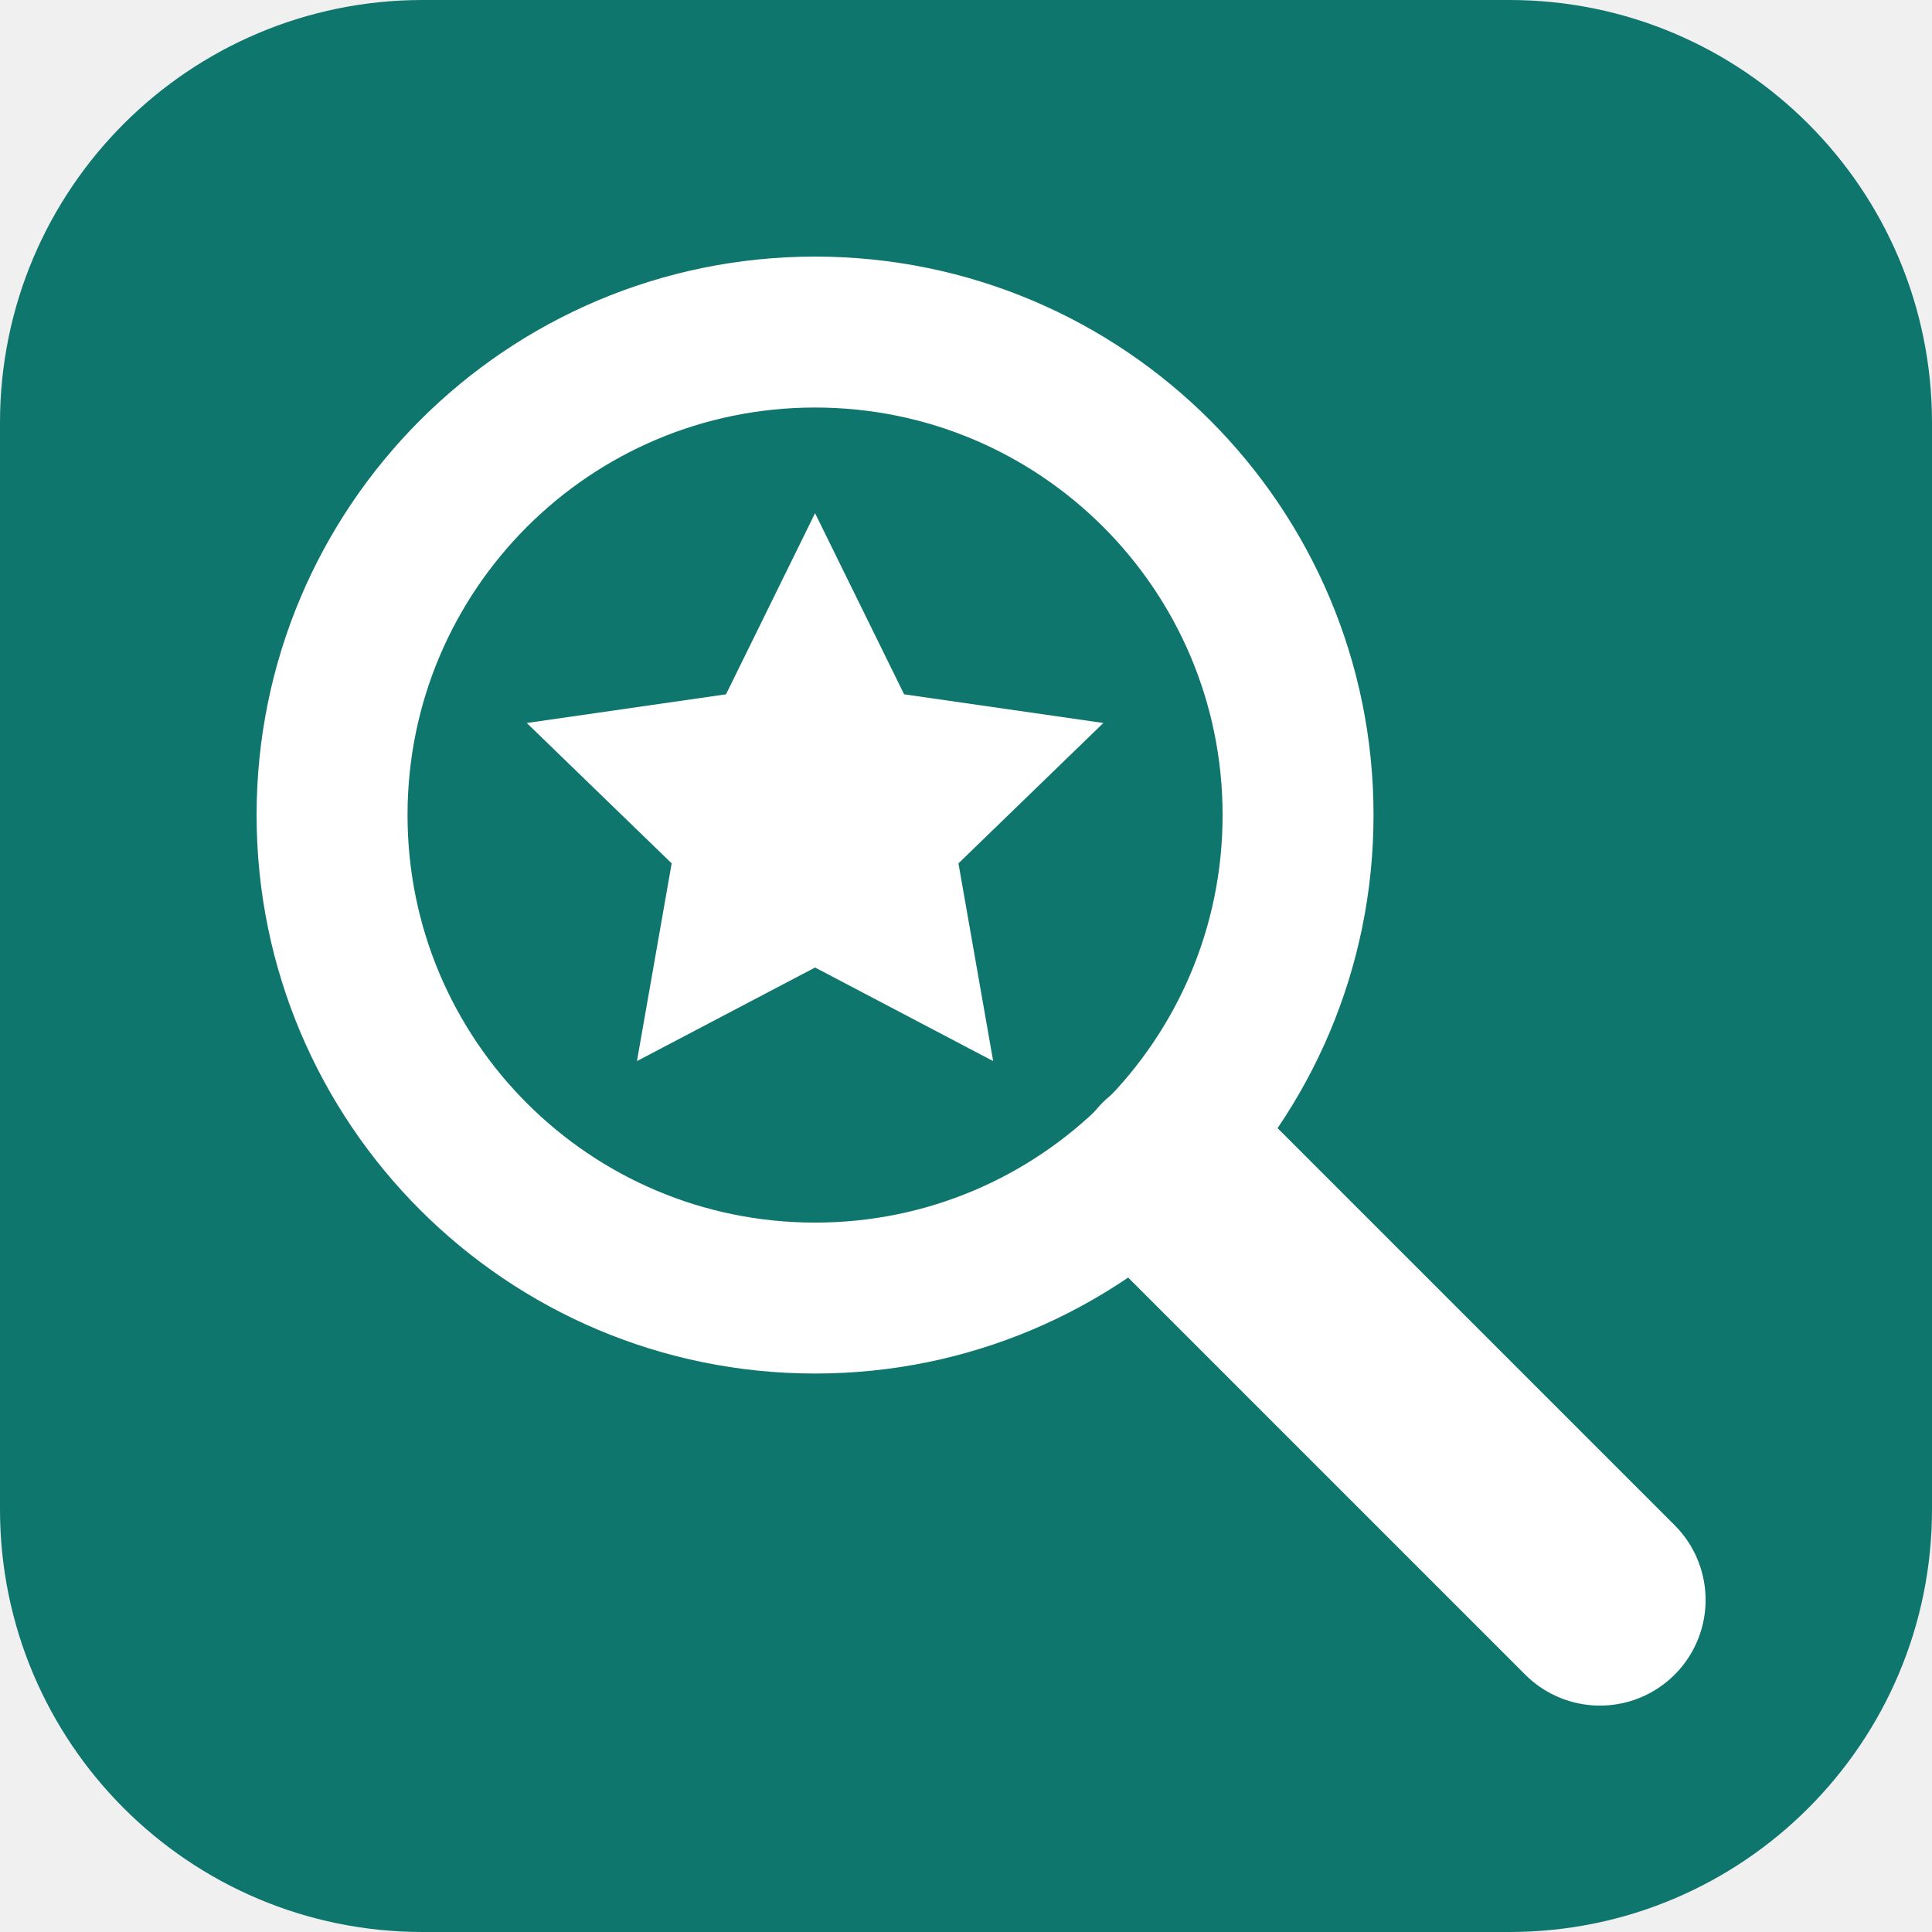
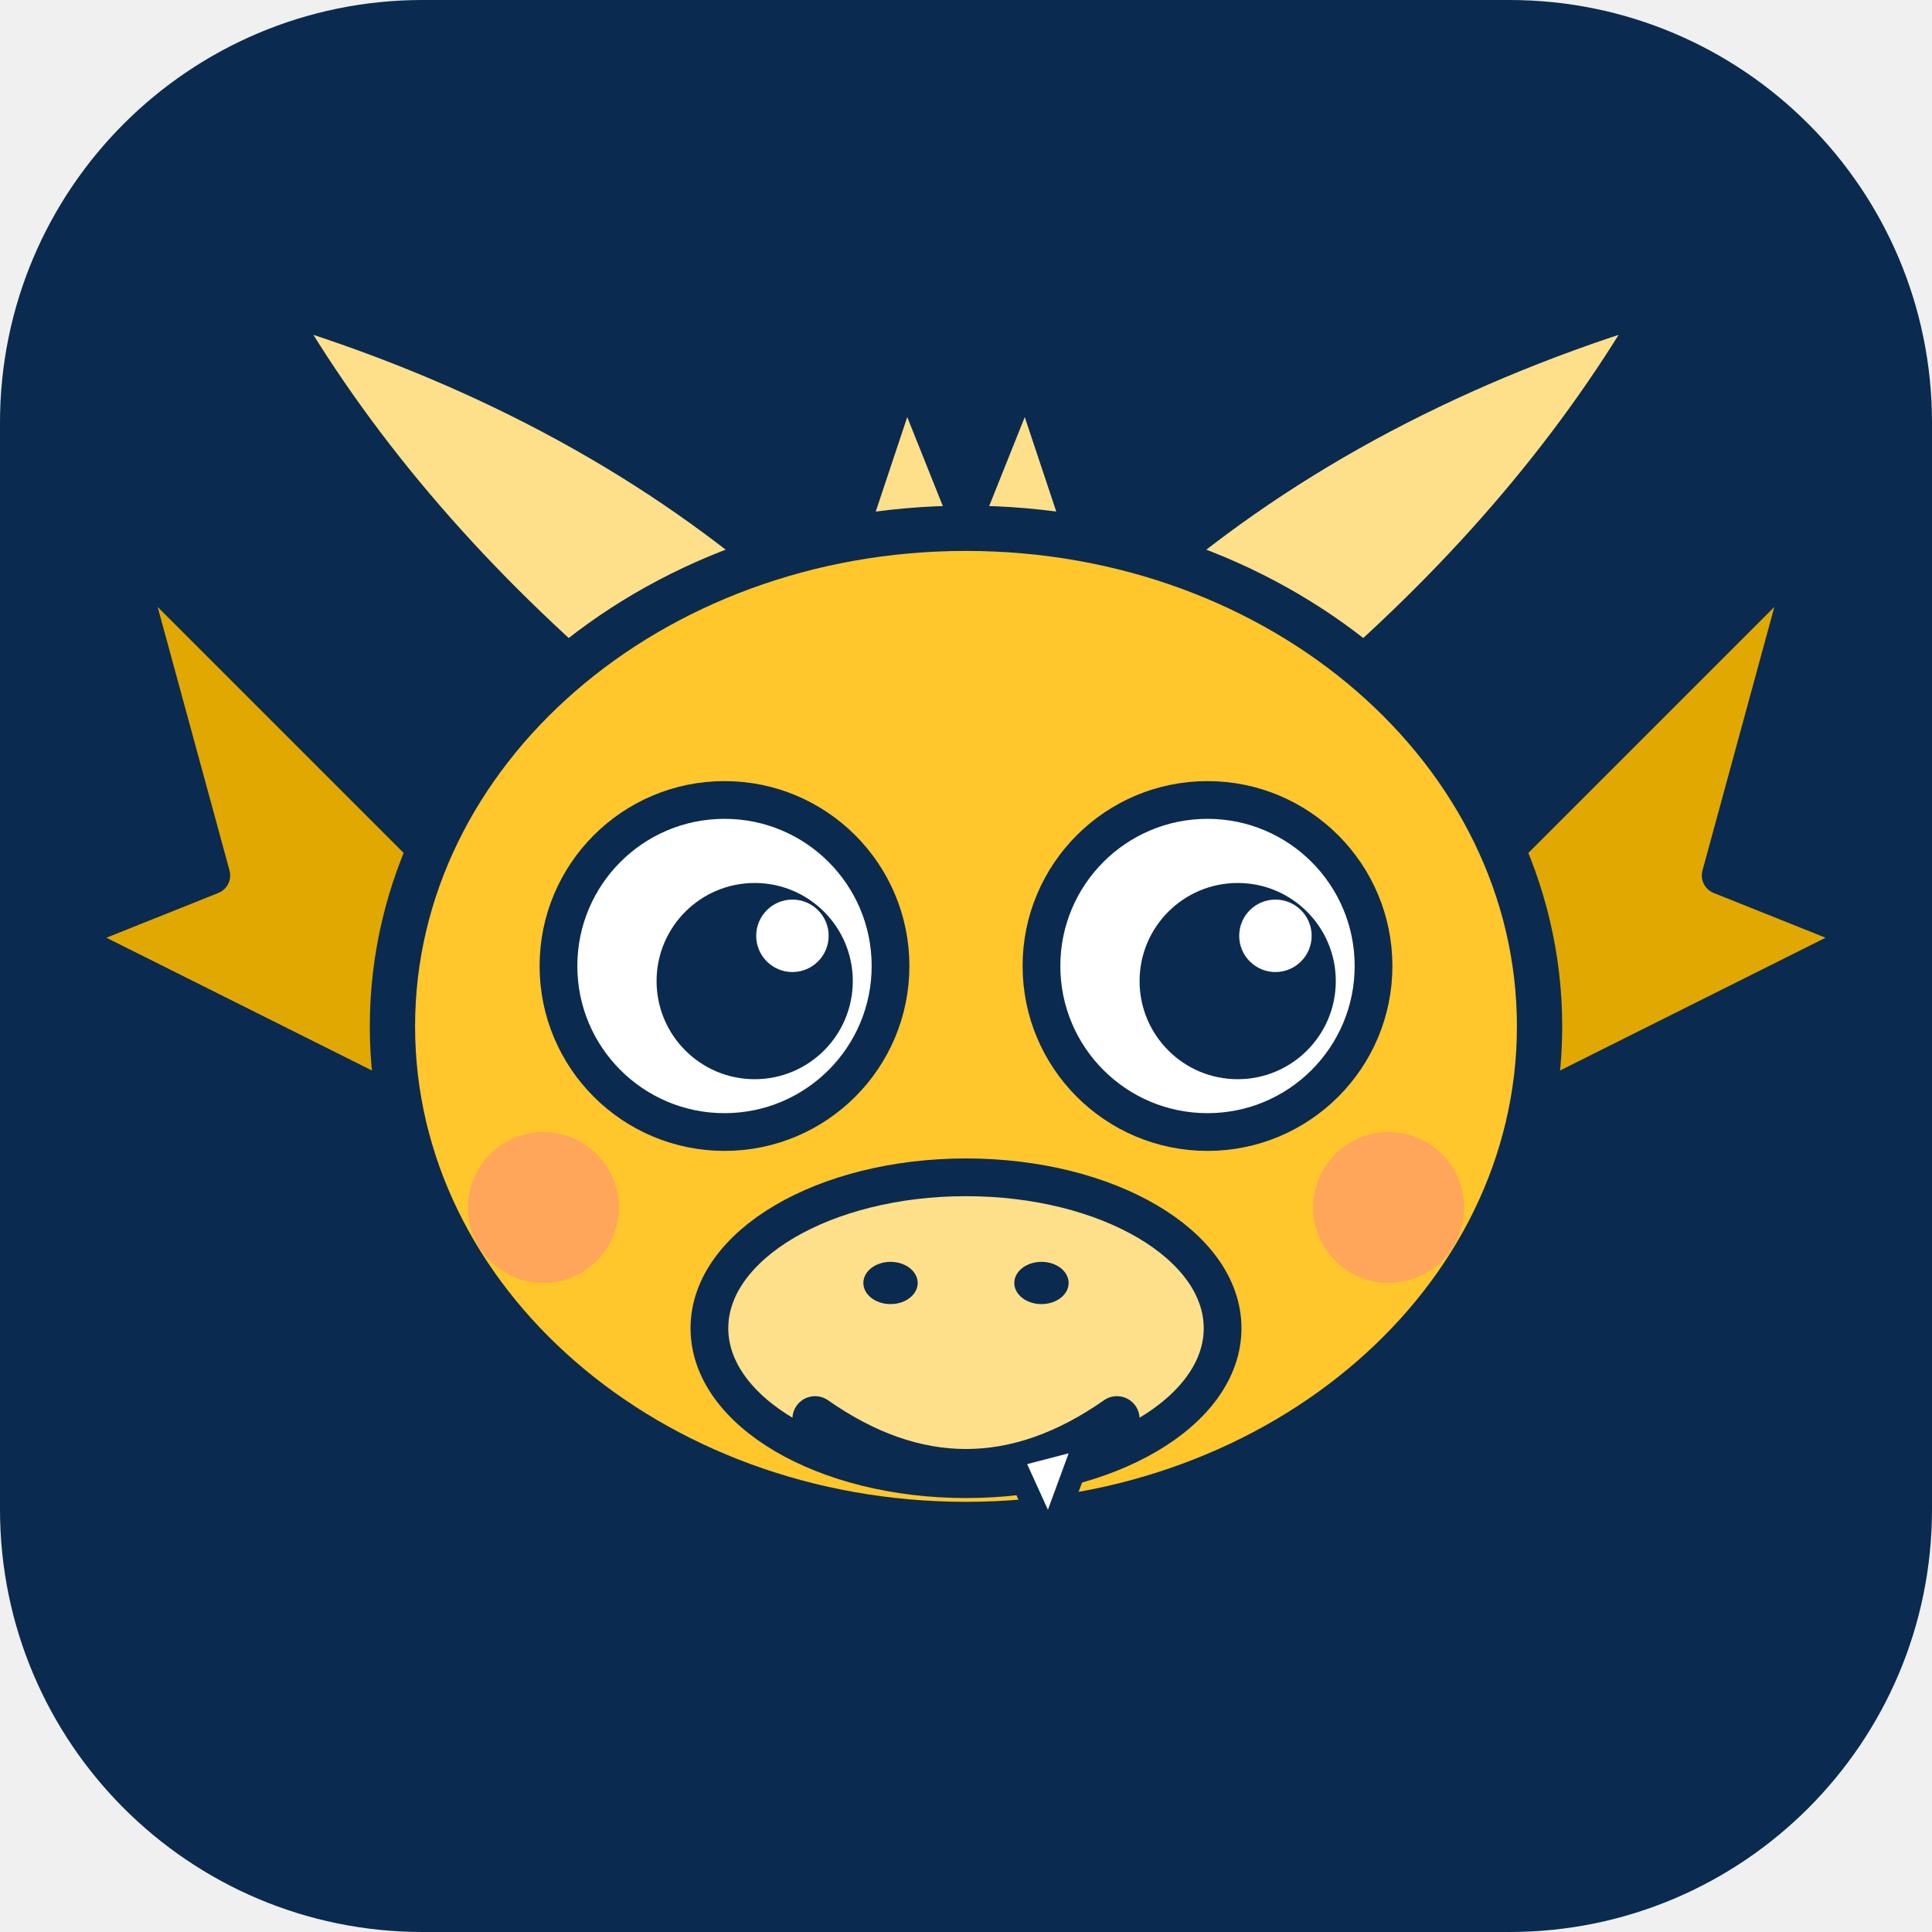
<svg xmlns="http://www.w3.org/2000/svg" viewBox="0 0 128 128">
-   <rect width="128" height="128" rx="28" fill="#0F766E" />
-   <circle cx="54" cy="54" r="32" fill="none" stroke="#FFFFFF" stroke-width="10" />
-   <line x1="78" y1="78" x2="106" y2="106" stroke="#FFFFFF" stroke-width="14" stroke-linecap="round" />
-   <path d="M54 34l5.9 12 13.2 1.9-9.6 9.3 2.3 13.1-11.8-6.2-11.8 6.2 2.3-13.1-9.6-9.3 13.2-1.9z" fill="#FFFFFF" />
+   <rect width="128" height="128" rx="28" fill="#0B2A4F" />
+   <path d="M30 58 L8 36 L14 58 L4 62 L28 74 Z" fill="#E0A800" stroke="#0B2A4F" stroke-width="2.5" stroke-linejoin="round" />
+   <path d="M98 58 L120 36 L114 58 L124 62 L100 74 Z" fill="#E0A800" stroke="#0B2A4F" stroke-width="2.5" stroke-linejoin="round" />
+   <path d="M40 46 Q26 34 18 20 Q38 26 52 38 Z" fill="#FFE08A" stroke="#0B2A4F" stroke-width="2.5" stroke-linejoin="round" />
+   <path d="M88 46 Q102 34 110 20 Q90 26 76 38 Z" fill="#FFE08A" stroke="#0B2A4F" stroke-width="2.5" stroke-linejoin="round" />
+   <path d="M56 36 L60 24 L64 34 L68 24 L72 36 Z" fill="#FFE08A" stroke="#0B2A4F" stroke-width="2.5" stroke-linejoin="round" />
+   <ellipse cx="64" cy="68" rx="38" ry="33" fill="#FFC72C" stroke="#0B2A4F" stroke-width="3" />
+   <ellipse cx="64" cy="88" rx="17" ry="10" fill="#FFE08A" stroke="#0B2A4F" stroke-width="2.5" />
+   <ellipse cx="59" cy="85" rx="1.8" ry="1.4" fill="#0B2A4F" />
+   <ellipse cx="69" cy="85" rx="1.8" ry="1.4" fill="#0B2A4F" />
+   <path d="M54 94 Q64 101 74 94" fill="none" stroke="#0B2A4F" stroke-width="3" stroke-linecap="round" />
+   <path d="M67 96.5 L69.5 102 L72 95.2 Z" fill="#FFFFFF" stroke="#0B2A4F" stroke-width="1.5" stroke-linejoin="round" />
+   <circle cx="36" cy="80" r="5" fill="#FF8A80" opacity="0.55" />
+   <circle cx="92" cy="80" r="5" fill="#FF8A80" opacity="0.55" />
+   <circle cx="48" cy="64" r="11" fill="#FFFFFF" stroke="#0B2A4F" stroke-width="2.5" />
+   <circle cx="80" cy="64" r="11" fill="#FFFFFF" stroke="#0B2A4F" stroke-width="2.5" />
+   <circle cx="50" cy="65" r="6.5" fill="#0B2A4F" />
+   <circle cx="82" cy="65" r="6.5" fill="#0B2A4F" />
+   <circle cx="52.5" cy="62" r="2.4" fill="#FFFFFF" />
+   <circle cx="84.5" cy="62" r="2.4" fill="#FFFFFF" />
</svg>
